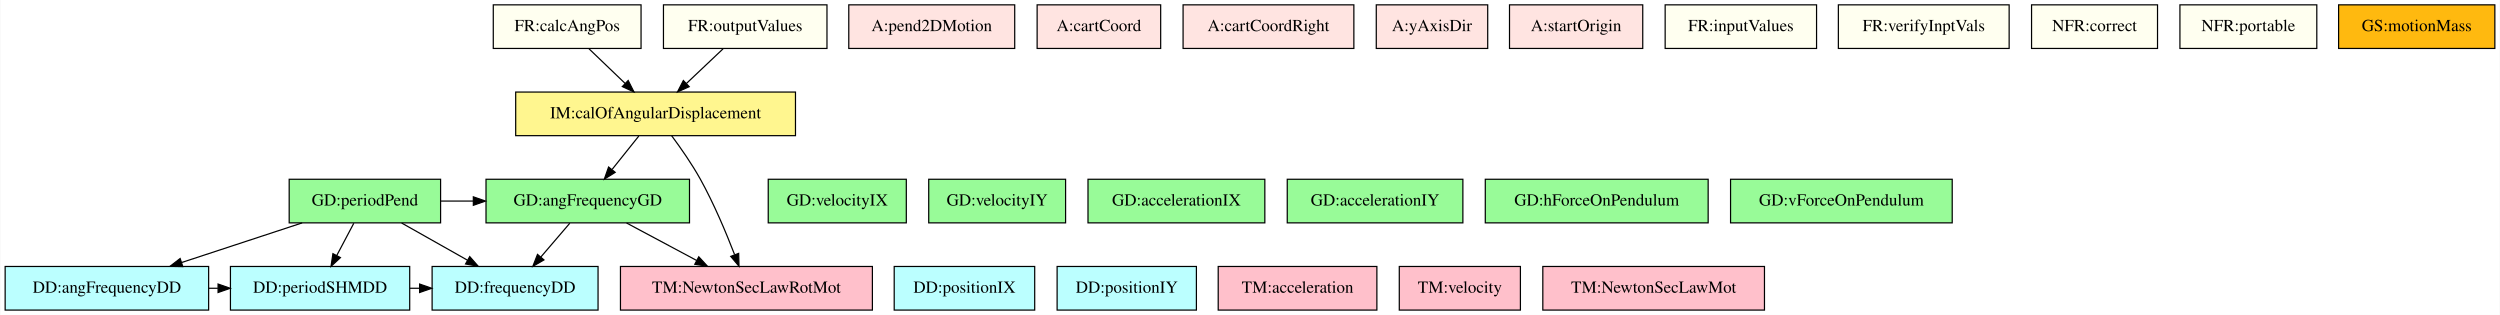
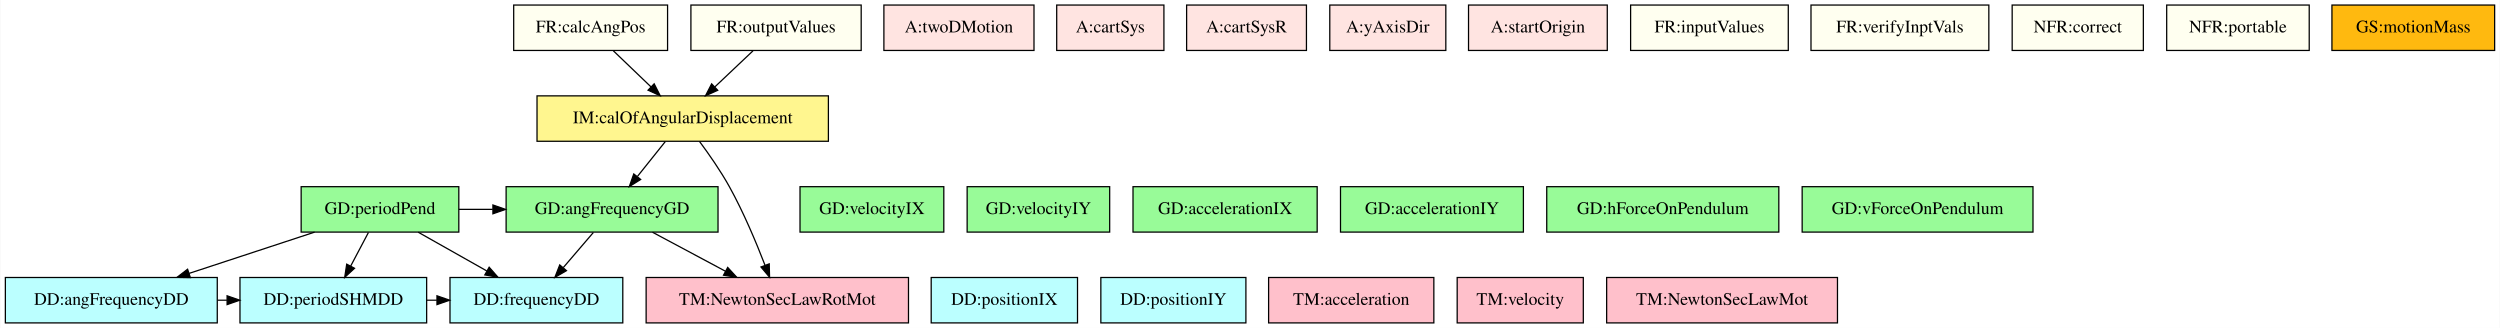
- <svg xmlns="http://www.w3.org/2000/svg" width="2064pt" height="260pt" viewBox="0.00 0.00 2063.50 260.00">
+ <svg xmlns="http://www.w3.org/2000/svg" width="1982pt" height="260pt" viewBox="0.00 0.00 1981.50 260.00">
  <g id="graph0" class="graph" transform="scale(1 1) rotate(0) translate(4 256)">
-     <polygon fill="white" stroke="transparent" points="-4,4 -4,-256 2059.5,-256 2059.5,4 -4,4" />
+     <polygon fill="white" stroke="transparent" points="-4,4 -4,-256 1977.5,-256 1977.5,4 -4,4" />
    <g id="node1" class="node">
      <polygon fill="#bbffff" stroke="black" points="168,-36 0,-36 0,0 168,0 168,-36" />
      <text text-anchor="middle" x="84" y="-14.3" font-family="Times,serif" font-size="14.00">DD:angFrequencyDD</text>
    </g>
    <g id="node2" class="node">
      <polygon fill="#bbffff" stroke="black" points="334,-36 186,-36 186,0 334,0 334,-36" />
      <text text-anchor="middle" x="260" y="-14.3" font-family="Times,serif" font-size="14.00">DD:periodSHMDD</text>
    </g>
    <g id="edge1" class="edge">
      <path fill="none" stroke="black" d="M168.22,-18C170.69,-18 173.16,-18 175.63,-18" />
      <polygon fill="black" stroke="black" points="175.79,-21.5 185.79,-18 175.79,-14.5 175.79,-21.5" />
    </g>
    <g id="node3" class="node">
      <polygon fill="#bbffff" stroke="black" points="489.5,-36 352.5,-36 352.5,0 489.5,0 489.5,-36" />
      <text text-anchor="middle" x="421" y="-14.3" font-family="Times,serif" font-size="14.00">DD:frequencyDD</text>
    </g>
    <g id="edge2" class="edge">
      <path fill="none" stroke="black" d="M334.21,-18C336.83,-18 339.45,-18 342.07,-18" />
      <polygon fill="black" stroke="black" points="342.18,-21.5 352.18,-18 342.18,-14.5 342.18,-21.5" />
    </g>
    <g id="node4" class="node">
      <polygon fill="palegreen" stroke="black" points="565,-108 397,-108 397,-72 565,-72 565,-108" />
      <text text-anchor="middle" x="481" y="-86.3" font-family="Times,serif" font-size="14.00">GD:angFrequencyGD</text>
    </g>
    <g id="edge3" class="edge">
      <path fill="none" stroke="black" d="M466.17,-71.7C458.98,-63.3 450.2,-53.07 442.31,-43.86" />
      <polygon fill="black" stroke="black" points="444.83,-41.42 435.66,-36.1 439.51,-45.97 444.83,-41.42" />
    </g>
    <g id="node5" class="node">
      <polygon fill="pink" stroke="black" points="716,-36 508,-36 508,0 716,0 716,-36" />
      <text text-anchor="middle" x="612" y="-14.3" font-family="Times,serif" font-size="14.00">TM:NewtonSecLawRotMot</text>
    </g>
    <g id="edge4" class="edge">
      <path fill="none" stroke="black" d="M513.05,-71.88C530.49,-62.55 552.27,-50.92 570.94,-40.94" />
      <polygon fill="black" stroke="black" points="572.66,-43.99 579.83,-36.19 569.36,-37.82 572.66,-43.99" />
    </g>
    <g id="node6" class="node">
      <polygon fill="palegreen" stroke="black" points="359.5,-108 234.5,-108 234.5,-72 359.5,-72 359.5,-108" />
      <text text-anchor="middle" x="297" y="-86.3" font-family="Times,serif" font-size="14.00">GD:periodPend</text>
    </g>
    <g id="edge6" class="edge">
      <path fill="none" stroke="black" d="M245.17,-71.97C215.15,-62.1 177.18,-49.62 145.63,-39.25" />
      <polygon fill="black" stroke="black" points="146.66,-35.91 136.07,-36.11 144.47,-42.56 146.66,-35.91" />
    </g>
    <g id="edge7" class="edge">
      <path fill="none" stroke="black" d="M287.85,-71.7C283.6,-63.64 278.44,-53.89 273.73,-44.98" />
      <polygon fill="black" stroke="black" points="276.81,-43.31 269.04,-36.1 270.62,-46.58 276.81,-43.31" />
    </g>
    <g id="edge5" class="edge">
      <path fill="none" stroke="black" d="M327.33,-71.88C343.7,-62.64 364.08,-51.13 381.65,-41.21" />
      <polygon fill="black" stroke="black" points="383.56,-44.15 390.55,-36.19 380.12,-38.06 383.56,-44.15" />
    </g>
    <g id="edge8" class="edge">
      <path fill="none" stroke="black" d="M359.53,-90C368.49,-90 377.46,-90 386.42,-90" />
      <polygon fill="black" stroke="black" points="386.54,-93.5 396.54,-90 386.54,-86.5 386.54,-93.5" />
    </g>
    <g id="node7" class="node">
      <polygon fill="#fff68f" stroke="black" points="652.5,-180 421.5,-180 421.5,-144 652.5,-144 652.5,-180" />
      <text text-anchor="middle" x="537" y="-158.3" font-family="Times,serif" font-size="14.00">IM:calOfAngularDisplacement</text>
    </g>
    <g id="edge10" class="edge">
      <path fill="none" stroke="black" d="M523.16,-143.7C516.51,-135.39 508.42,-125.28 501.11,-116.14" />
      <polygon fill="black" stroke="black" points="503.66,-113.73 494.68,-108.1 498.2,-118.1 503.66,-113.73" />
    </g>
    <g id="edge9" class="edge">
      <path fill="none" stroke="black" d="M550.27,-143.92C557.78,-133.81 567.03,-120.56 574,-108 585.16,-87.89 595.25,-63.84 602.22,-45.81" />
      <polygon fill="black" stroke="black" points="605.59,-46.81 605.86,-36.22 599.04,-44.33 605.59,-46.81" />
    </g>
    <g id="node8" class="node">
      <polygon fill="ivory" stroke="black" points="525,-252 403,-252 403,-216 525,-216 525,-252" />
      <text text-anchor="middle" x="464" y="-230.3" font-family="Times,serif" font-size="14.00">FR:calcAngPos</text>
    </g>
    <g id="edge11" class="edge">
      <path fill="none" stroke="black" d="M482.04,-215.7C491.06,-207.05 502.12,-196.45 511.94,-187.03" />
      <polygon fill="black" stroke="black" points="514.37,-189.55 519.16,-180.1 509.52,-184.5 514.37,-189.55" />
    </g>
    <g id="node9" class="node">
      <polygon fill="ivory" stroke="black" points="678.5,-252 543.5,-252 543.5,-216 678.5,-216 678.5,-252" />
      <text text-anchor="middle" x="611" y="-230.3" font-family="Times,serif" font-size="14.00">FR:outputValues</text>
    </g>
    <g id="edge12" class="edge">
      <path fill="none" stroke="black" d="M592.71,-215.7C583.57,-207.05 572.36,-196.45 562.4,-187.03" />
      <polygon fill="black" stroke="black" points="564.75,-184.43 555.08,-180.1 559.94,-189.52 564.75,-184.43" />
    </g>
    <g id="node10" class="node">
-       <polygon fill="mistyrose" stroke="black" points="833.5,-252 696.5,-252 696.5,-216 833.5,-216 833.5,-252" />
-       <text text-anchor="middle" x="765" y="-230.3" font-family="Times,serif" font-size="14.00">A:pend2DMotion</text>
+       <polygon fill="mistyrose" stroke="black" points="815.5,-252 696.5,-252 696.5,-216 815.5,-216 815.5,-252" />
+       <text text-anchor="middle" x="756" y="-230.3" font-family="Times,serif" font-size="14.00">A:twoDMotion</text>
    </g>
    <g id="node11" class="node">
-       <polygon fill="mistyrose" stroke="black" points="954,-252 852,-252 852,-216 954,-216 954,-252" />
-       <text text-anchor="middle" x="903" y="-230.3" font-family="Times,serif" font-size="14.00">A:cartCoord</text>
+       <polygon fill="mistyrose" stroke="black" points="918.5,-252 833.5,-252 833.5,-216 918.5,-216 918.5,-252" />
+       <text text-anchor="middle" x="876" y="-230.3" font-family="Times,serif" font-size="14.00">A:cartSys</text>
    </g>
    <g id="node12" class="node">
-       <polygon fill="mistyrose" stroke="black" points="1113.5,-252 972.5,-252 972.5,-216 1113.5,-216 1113.5,-252" />
-       <text text-anchor="middle" x="1043" y="-230.3" font-family="Times,serif" font-size="14.00">A:cartCoordRight</text>
+       <polygon fill="mistyrose" stroke="black" points="1031.5,-252 936.5,-252 936.5,-216 1031.5,-216 1031.5,-252" />
+       <text text-anchor="middle" x="984" y="-230.3" font-family="Times,serif" font-size="14.00">A:cartSysR</text>
    </g>
    <g id="node13" class="node">
-       <polygon fill="mistyrose" stroke="black" points="1224,-252 1132,-252 1132,-216 1224,-216 1224,-252" />
-       <text text-anchor="middle" x="1178" y="-230.3" font-family="Times,serif" font-size="14.00">A:yAxisDir</text>
+       <polygon fill="mistyrose" stroke="black" points="1142,-252 1050,-252 1050,-216 1142,-216 1142,-252" />
+       <text text-anchor="middle" x="1096" y="-230.3" font-family="Times,serif" font-size="14.00">A:yAxisDir</text>
    </g>
    <g id="node14" class="node">
-       <polygon fill="mistyrose" stroke="black" points="1352,-252 1242,-252 1242,-216 1352,-216 1352,-252" />
-       <text text-anchor="middle" x="1297" y="-230.3" font-family="Times,serif" font-size="14.00">A:startOrigin</text>
+       <polygon fill="mistyrose" stroke="black" points="1270,-252 1160,-252 1160,-216 1270,-216 1270,-252" />
+       <text text-anchor="middle" x="1215" y="-230.3" font-family="Times,serif" font-size="14.00">A:startOrigin</text>
    </g>
    <g id="node15" class="node">
      <polygon fill="#bbffff" stroke="black" points="850,-36 734,-36 734,0 850,0 850,-36" />
      <text text-anchor="middle" x="792" y="-14.3" font-family="Times,serif" font-size="14.00">DD:positionIX</text>
    </g>
    <g id="node16" class="node">
      <polygon fill="#bbffff" stroke="black" points="983.5,-36 868.5,-36 868.5,0 983.5,0 983.5,-36" />
      <text text-anchor="middle" x="926" y="-14.3" font-family="Times,serif" font-size="14.00">DD:positionIY</text>
    </g>
    <g id="node17" class="node">
      <polygon fill="pink" stroke="black" points="1132.5,-36 1001.5,-36 1001.5,0 1132.5,0 1132.5,-36" />
      <text text-anchor="middle" x="1067" y="-14.3" font-family="Times,serif" font-size="14.00">TM:acceleration</text>
    </g>
    <g id="node18" class="node">
      <polygon fill="pink" stroke="black" points="1251,-36 1151,-36 1151,0 1251,0 1251,-36" />
      <text text-anchor="middle" x="1201" y="-14.3" font-family="Times,serif" font-size="14.00">TM:velocity</text>
    </g>
    <g id="node19" class="node">
      <polygon fill="pink" stroke="black" points="1452.5,-36 1269.5,-36 1269.5,0 1452.5,0 1452.5,-36" />
      <text text-anchor="middle" x="1361" y="-14.3" font-family="Times,serif" font-size="14.00">TM:NewtonSecLawMot</text>
    </g>
    <g id="node20" class="node">
      <polygon fill="palegreen" stroke="black" points="744,-108 630,-108 630,-72 744,-72 744,-108" />
      <text text-anchor="middle" x="687" y="-86.3" font-family="Times,serif" font-size="14.00">GD:velocityIX</text>
    </g>
    <g id="node21" class="node">
      <polygon fill="palegreen" stroke="black" points="875.5,-108 762.5,-108 762.5,-72 875.5,-72 875.5,-108" />
      <text text-anchor="middle" x="819" y="-86.3" font-family="Times,serif" font-size="14.00">GD:velocityIY</text>
    </g>
    <g id="node22" class="node">
      <polygon fill="palegreen" stroke="black" points="1040,-108 894,-108 894,-72 1040,-72 1040,-108" />
      <text text-anchor="middle" x="967" y="-86.3" font-family="Times,serif" font-size="14.00">GD:accelerationIX</text>
    </g>
    <g id="node23" class="node">
      <polygon fill="palegreen" stroke="black" points="1203.5,-108 1058.5,-108 1058.5,-72 1203.5,-72 1203.5,-108" />
      <text text-anchor="middle" x="1131" y="-86.3" font-family="Times,serif" font-size="14.00">GD:accelerationIY</text>
    </g>
    <g id="node24" class="node">
      <polygon fill="palegreen" stroke="black" points="1406,-108 1222,-108 1222,-72 1406,-72 1406,-108" />
      <text text-anchor="middle" x="1314" y="-86.3" font-family="Times,serif" font-size="14.00">GD:hForceOnPendulum</text>
    </g>
    <g id="node25" class="node">
      <polygon fill="palegreen" stroke="black" points="1607.5,-108 1424.5,-108 1424.5,-72 1607.5,-72 1607.5,-108" />
      <text text-anchor="middle" x="1516" y="-86.3" font-family="Times,serif" font-size="14.00">GD:vForceOnPendulum</text>
    </g>
    <g id="node26" class="node">
-       <polygon fill="ivory" stroke="black" points="1495.5,-252 1370.5,-252 1370.5,-216 1495.5,-216 1495.5,-252" />
-       <text text-anchor="middle" x="1433" y="-230.3" font-family="Times,serif" font-size="14.00">FR:inputValues</text>
+       <polygon fill="ivory" stroke="black" points="1413.5,-252 1288.5,-252 1288.5,-216 1413.5,-216 1413.5,-252" />
+       <text text-anchor="middle" x="1351" y="-230.3" font-family="Times,serif" font-size="14.00">FR:inputValues</text>
    </g>
    <g id="node27" class="node">
-       <polygon fill="ivory" stroke="black" points="1654.5,-252 1513.5,-252 1513.5,-216 1654.5,-216 1654.5,-252" />
-       <text text-anchor="middle" x="1584" y="-230.3" font-family="Times,serif" font-size="14.00">FR:verifyInptVals</text>
+       <polygon fill="ivory" stroke="black" points="1572.5,-252 1431.5,-252 1431.5,-216 1572.5,-216 1572.5,-252" />
+       <text text-anchor="middle" x="1502" y="-230.3" font-family="Times,serif" font-size="14.00">FR:verifyInptVals</text>
    </g>
    <g id="node28" class="node">
-       <polygon fill="ivory" stroke="black" points="1777,-252 1673,-252 1673,-216 1777,-216 1777,-252" />
-       <text text-anchor="middle" x="1725" y="-230.3" font-family="Times,serif" font-size="14.00">NFR:correct</text>
+       <polygon fill="ivory" stroke="black" points="1695,-252 1591,-252 1591,-216 1695,-216 1695,-252" />
+       <text text-anchor="middle" x="1643" y="-230.3" font-family="Times,serif" font-size="14.00">NFR:correct</text>
    </g>
    <g id="node29" class="node">
-       <polygon fill="ivory" stroke="black" points="1908.5,-252 1795.5,-252 1795.5,-216 1908.5,-216 1908.5,-252" />
-       <text text-anchor="middle" x="1852" y="-230.3" font-family="Times,serif" font-size="14.00">NFR:portable</text>
+       <polygon fill="ivory" stroke="black" points="1826.5,-252 1713.5,-252 1713.5,-216 1826.5,-216 1826.5,-252" />
+       <text text-anchor="middle" x="1770" y="-230.3" font-family="Times,serif" font-size="14.00">NFR:portable</text>
    </g>
    <g id="node30" class="node">
-       <polygon fill="#ffb90f" stroke="black" points="2055.5,-252 1926.5,-252 1926.5,-216 2055.5,-216 2055.5,-252" />
-       <text text-anchor="middle" x="1991" y="-230.3" font-family="Times,serif" font-size="14.00">GS:motionMass</text>
+       <polygon fill="#ffb90f" stroke="black" points="1973.5,-252 1844.5,-252 1844.5,-216 1973.5,-216 1973.5,-252" />
+       <text text-anchor="middle" x="1909" y="-230.3" font-family="Times,serif" font-size="14.00">GS:motionMass</text>
    </g>
  </g>
</svg>
